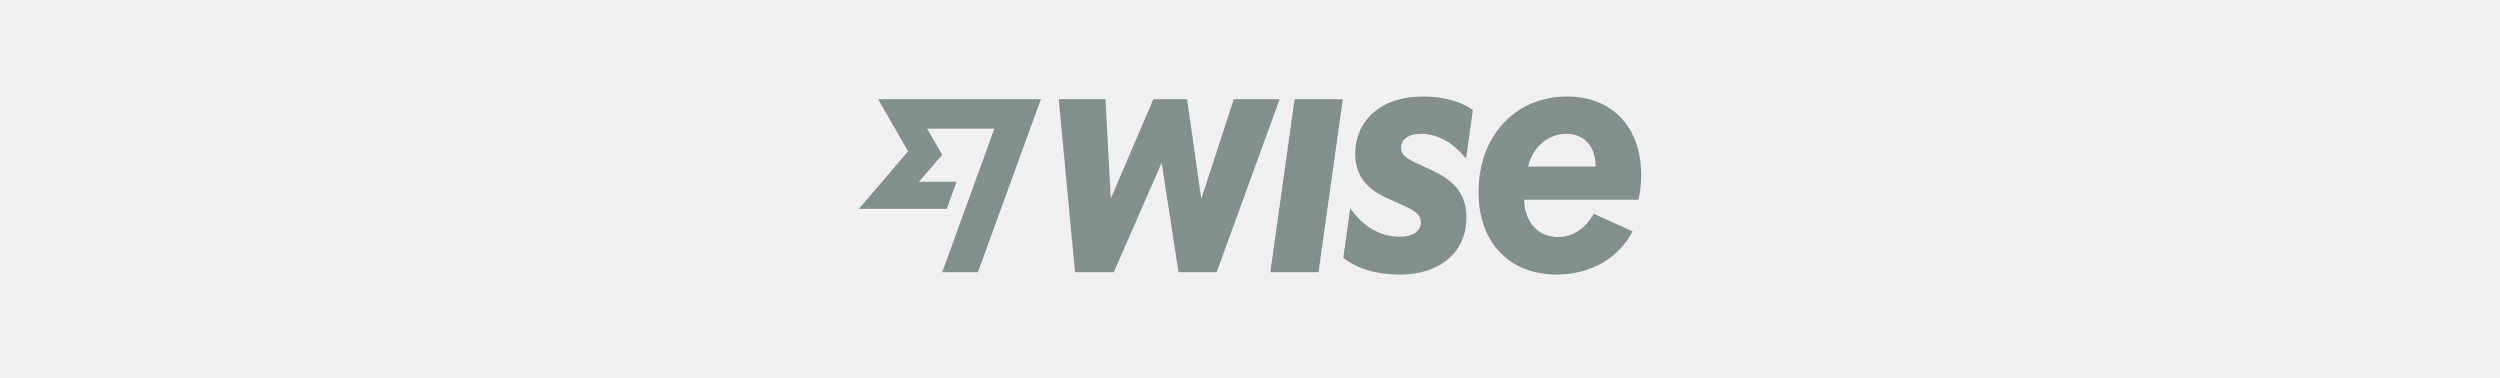
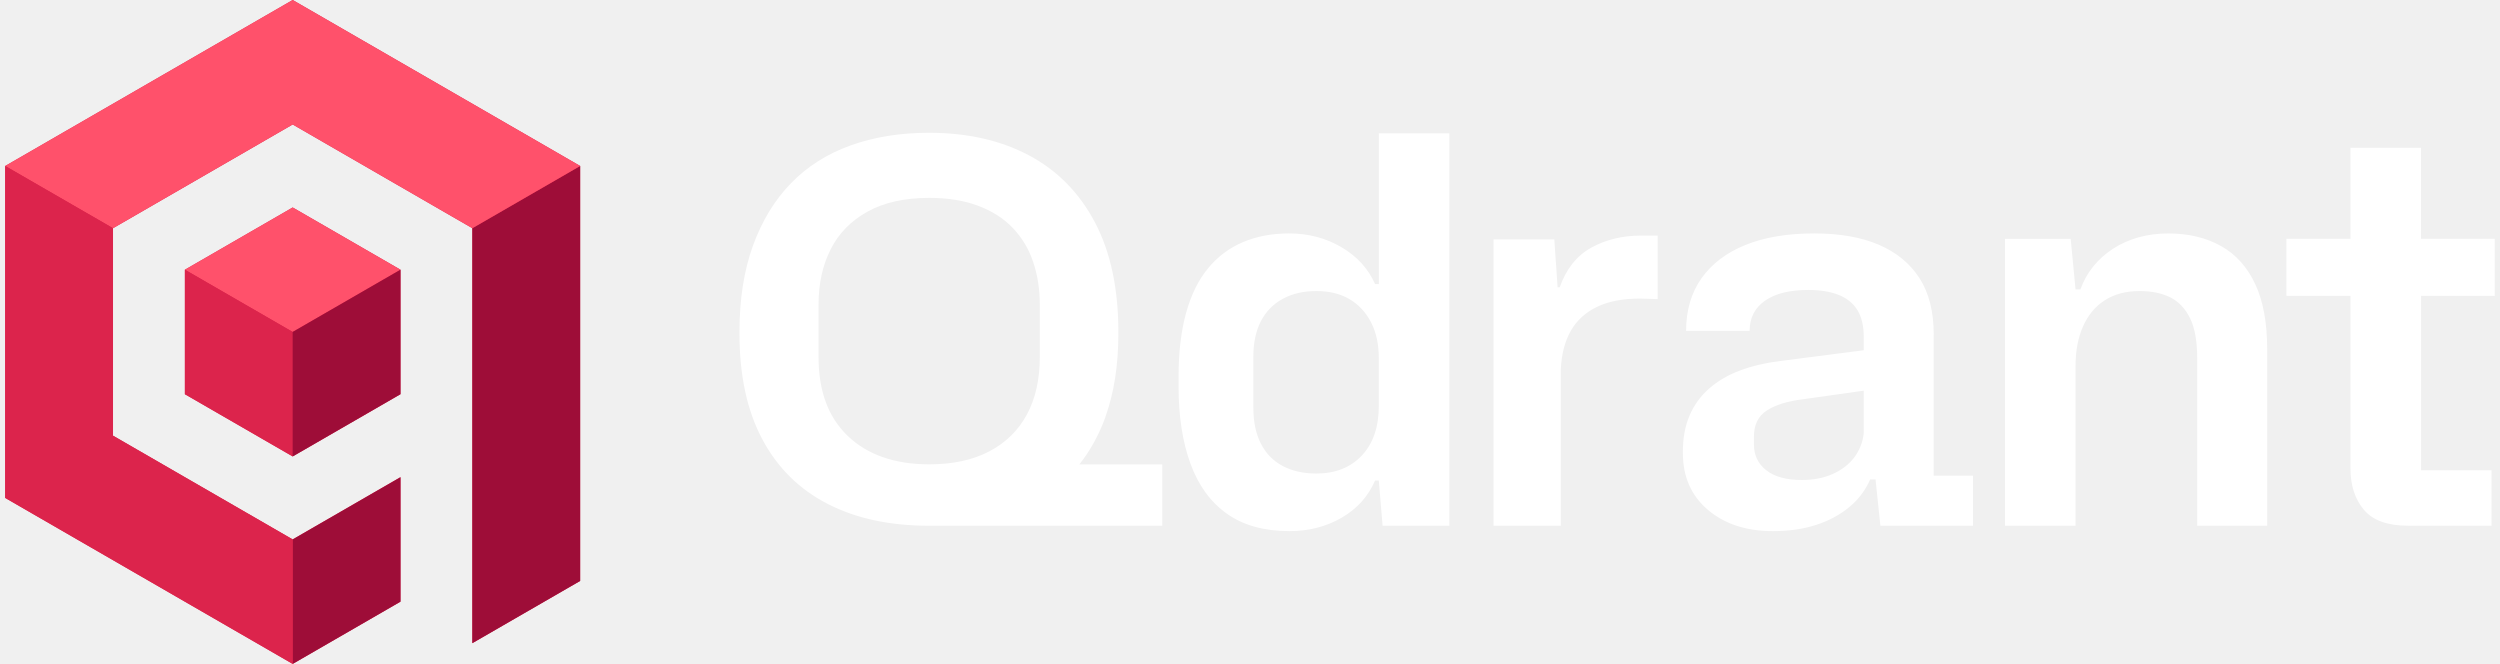
- <svg xmlns="http://www.w3.org/2000/svg" width="305" height="46" viewBox="0 0 305 46" fill="none">
-   <path d="M157.94 12.101H163.821L160.862 33.208H154.981L157.94 12.101ZM150.525 12.101L146.557 24.26L144.825 12.101H140.712L135.516 24.224L134.867 12.101H129.166L131.151 33.208H135.877L141.722 19.858L143.779 33.208H148.433L156.118 12.101H150.525ZM199.901 24.368H185.938C186.01 27.11 187.652 28.914 190.069 28.914C191.891 28.914 193.334 27.94 194.453 26.082L199.167 28.225C197.547 31.416 194.133 33.496 189.925 33.496C184.188 33.496 180.382 29.636 180.382 23.43C180.382 16.611 184.855 11.776 191.169 11.776C196.726 11.776 200.225 15.529 200.225 21.374C200.225 22.348 200.117 23.322 199.901 24.368ZM194.669 20.327C194.669 17.874 193.298 16.323 191.097 16.323C188.897 16.323 186.948 17.946 186.443 20.327H194.669ZM110.785 18.462L104.781 25.478H115.501L116.706 22.169H112.113L114.92 18.924L114.929 18.837L113.103 15.697H121.313L114.949 33.208H119.304L126.989 12.101H107.134L110.783 18.462H110.785ZM173.382 16.323C175.457 16.323 177.275 17.437 178.862 19.349L179.696 13.4C178.216 12.399 176.214 11.776 173.562 11.776C168.295 11.776 165.336 14.861 165.336 18.776C165.336 21.491 166.852 23.151 169.341 24.224L170.532 24.765C172.75 25.712 173.346 26.181 173.346 27.183C173.346 28.184 172.345 28.878 170.82 28.878C168.303 28.887 166.265 27.597 164.732 25.396L163.882 31.46C165.628 32.791 167.867 33.496 170.82 33.496C175.826 33.496 178.902 30.61 178.902 26.605C178.902 23.881 177.693 22.131 174.645 20.76L173.346 20.147C171.542 19.344 170.929 18.902 170.929 18.018C170.929 17.062 171.767 16.323 173.382 16.323Z" fill="#838F8C" />
+ <svg xmlns="http://www.w3.org/2000/svg" width="241" height="64" fill="none" viewBox="0 0 241 64">
+   <g clip-path="url(#qdrant_wordmark_dark__a)">
+     <path fill="#dc244c" d="M28.214 0 .5 16v32l27.714 16 10.392-6V46l-10.392 6-17.32-10V22l17.32-10 17.32 10v40l10.393-6V16z" />
+     <path fill="#dc244c" d="M17.822 26v12l10.392 6 10.392-6V26l-10.392-6z" />
+     <path fill="#9e0d38" d="M38.606 46v12l-10.392 6V52zm17.321-30v40l-10.393 6V22z" />
+     <path fill="#ff516b" d="m55.927 16-10.393 6-17.32-10-17.32 10L.5 16 28.214 0z" />
+     <path fill="#dc244c" d="M28.214 52v12L.5 48V16l10.394 6v20z" />
+     <path fill="#ff516b" d="m38.606 26-10.392 6-10.392-6 10.392-6z" />
+     <path fill="#dc244c" d="M28.214 32v12l-10.392-6V26z" />
+     <path fill="#9e0d38" d="M38.606 26v12l-10.392 6V32z" />
+     <path fill="#fff" d="M106.565 40.173q1.244-3.452 1.245-8.016V32q0-6.279-2.256-10.56c-1.504-2.854-3.626-5.008-6.355-6.46q-4.101-2.18-9.651-2.18-4.154 0-7.55 1.22-3.397 1.218-5.76 3.657-2.361 2.438-3.657 6.019T71.285 32v.157q0 6.072 2.205 10.195 2.204 4.127 6.304 6.227 4.099 2.103 9.757 2.103h22.489v-5.917h-7.987q1.578-1.987 2.522-4.592zm-21.481 3.891q-1.973-.7-3.373-2.051a8.55 8.55 0 0 1-2.103-3.245q-.7-1.895-.7-4.333V29.35q0-3.01 1.168-5.318 1.165-2.309 3.555-3.632 2.386-1.325 5.968-1.325 2.646.002 4.669.752 2.024.755 3.347 2.128a8.7 8.7 0 0 1 1.971 3.27c.432 1.265.65 2.637.65 4.125v5.085q0 3.219-1.245 5.527-1.247 2.308-3.632 3.555-2.385 1.244-5.76 1.245-2.543 0-4.515-.701zm47.472-16.682c-.66-1.488-1.738-2.672-3.245-3.555q-2.257-1.325-5.059-1.325-2.44.002-4.41.83a8.7 8.7 0 0 0-3.373 2.518q-1.402 1.686-2.128 4.307-.728 2.621-.726 6.15v.986q0 4.256 1.142 7.395 1.143 3.14 3.504 4.826c1.575 1.123 3.587 1.686 6.045 1.686q2.803 0 5.034-1.296 2.232-1.297 3.216-3.58h.361l.365 4.358h6.435v-37.83h-6.797v14.53zm.361 11.728q0 3.063-1.635 4.8-1.635 1.738-4.384 1.738-1.867.002-3.245-.726-1.377-.728-2.102-2.154-.729-1.426-.727-3.45v-4.93c0-1.351.244-2.49.727-3.425a5.04 5.04 0 0 1 2.102-2.153q1.373-.753 3.245-.752 1.871 0 3.19.777 1.325.78 2.077 2.23.753 1.455.752 3.476zm53.495-6.85q0-3.321-1.376-5.45-1.378-2.127-3.917-3.216-2.543-1.091-6.227-1.092-3.894 0-6.644 1.117-2.748 1.119-4.23 3.216-1.478 2.102-1.478 5.06h6.124q0-1.869 1.479-2.906 1.478-1.037 4.176-1.037 1.712.001 2.905.467 1.195.467 1.818 1.453.624.985.624 2.646v1.245l-8.045 1.037q-2.127.26-3.865.909-1.739.648-2.983 1.737a7.2 7.2 0 0 0-1.894 2.596q-.649 1.506-.65 3.475v.157q-.001 3.425 2.413 5.475t6.253 2.051q2.337.001 4.176-.598 1.843-.597 3.19-1.712a7.1 7.1 0 0 0 2.023-2.672h.518l.467 4.464h8.925v-4.826h-3.789V32.259zm-6.746 9.497a4.67 4.67 0 0 1-.934 2.361q-.78 1.014-2.077 1.584t-2.957.57q-2.232.001-3.424-.934-1.195-.935-1.194-2.49v-.778q0-1.712 1.271-2.518 1.272-.803 3.449-1.062l5.863-.83v4.1zm34.451-18.032q-2.154-1.22-5.11-1.22c-1.971 0-3.815.493-5.319 1.479q-2.256 1.479-3.139 3.917h-.467l-.467-4.877h-6.33v27.658h6.797V35.27q-.001-2.178.726-3.814.725-1.637 2.103-2.515 1.373-.883 3.347-.883 1.712 0 2.931.595t1.92 1.997q.7 1.4.701 3.89v16.138h6.746v-17.02q0-3.79-1.143-6.253-1.141-2.463-3.296-3.683zm26.378 4.797V23.02h-7.111v-8.77h-6.796v8.77h-6.176v5.502h6.176v16.656q0 2.439 1.296 3.97 1.295 1.532 4.256 1.53h8.044v-5.344h-6.796V28.522h7.11zm-82.301-5.812q-2.697 0-4.8 1.168-2.102 1.166-3.037 3.815h-.208l-.31-4.618h-5.863v27.607h6.487V35.58q.105-2.18.96-3.683.854-1.504 2.515-2.31 1.66-.805 4.15-.804.519.001.96.026.441.027.752.025V22.71h-1.609z" />
+   </g>
+   <defs>
+     <clipPath id="qdrant_wordmark_dark__a">
+       <path fill="#fff" d="M.5 0h240v64H.5z" />
+     </clipPath>
+   </defs>
</svg>
